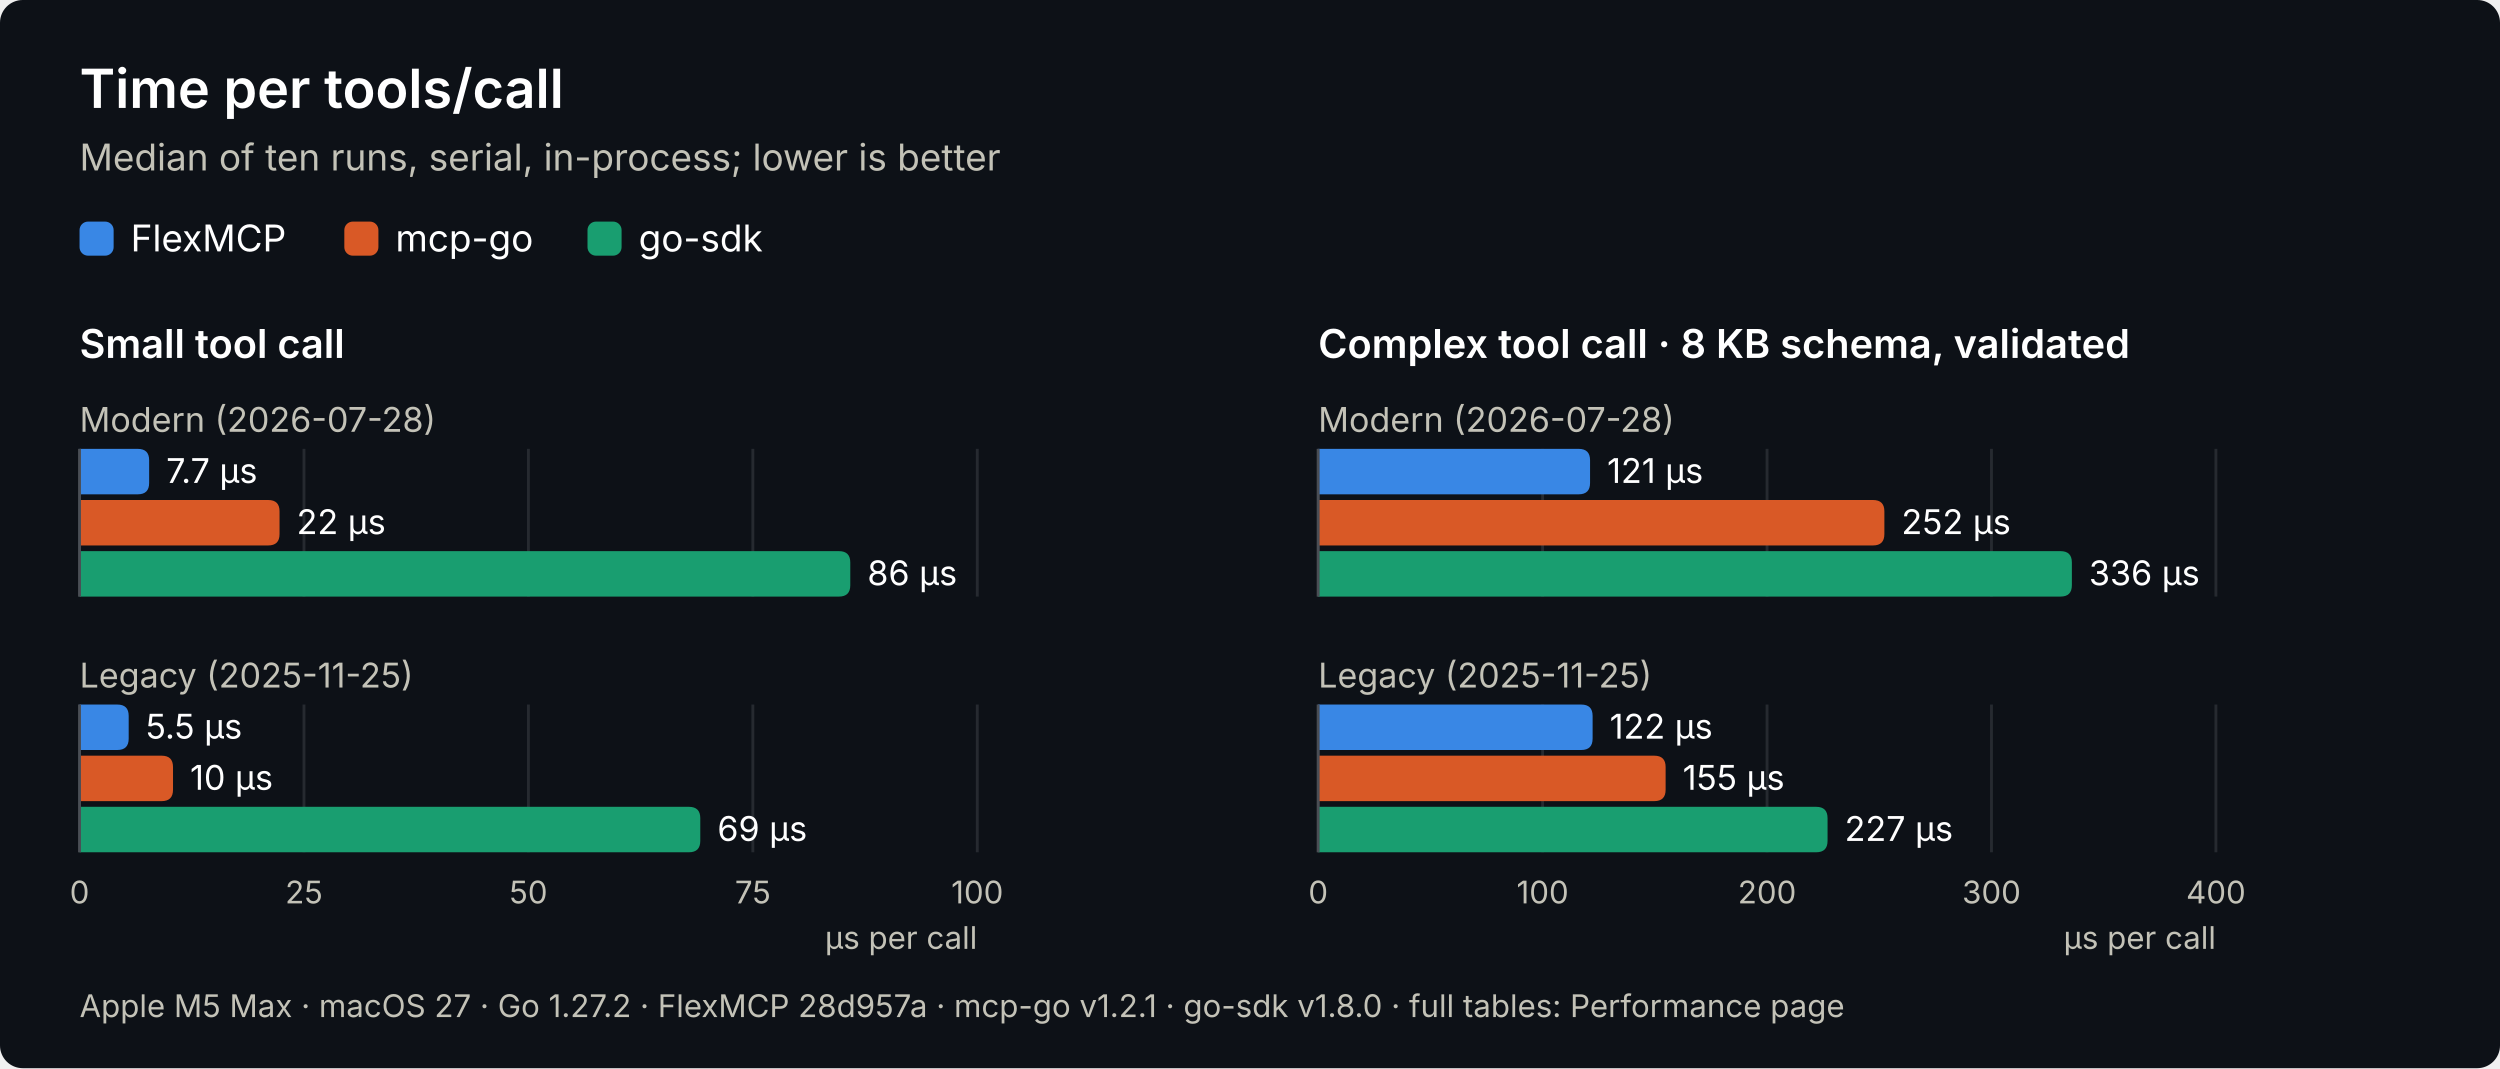
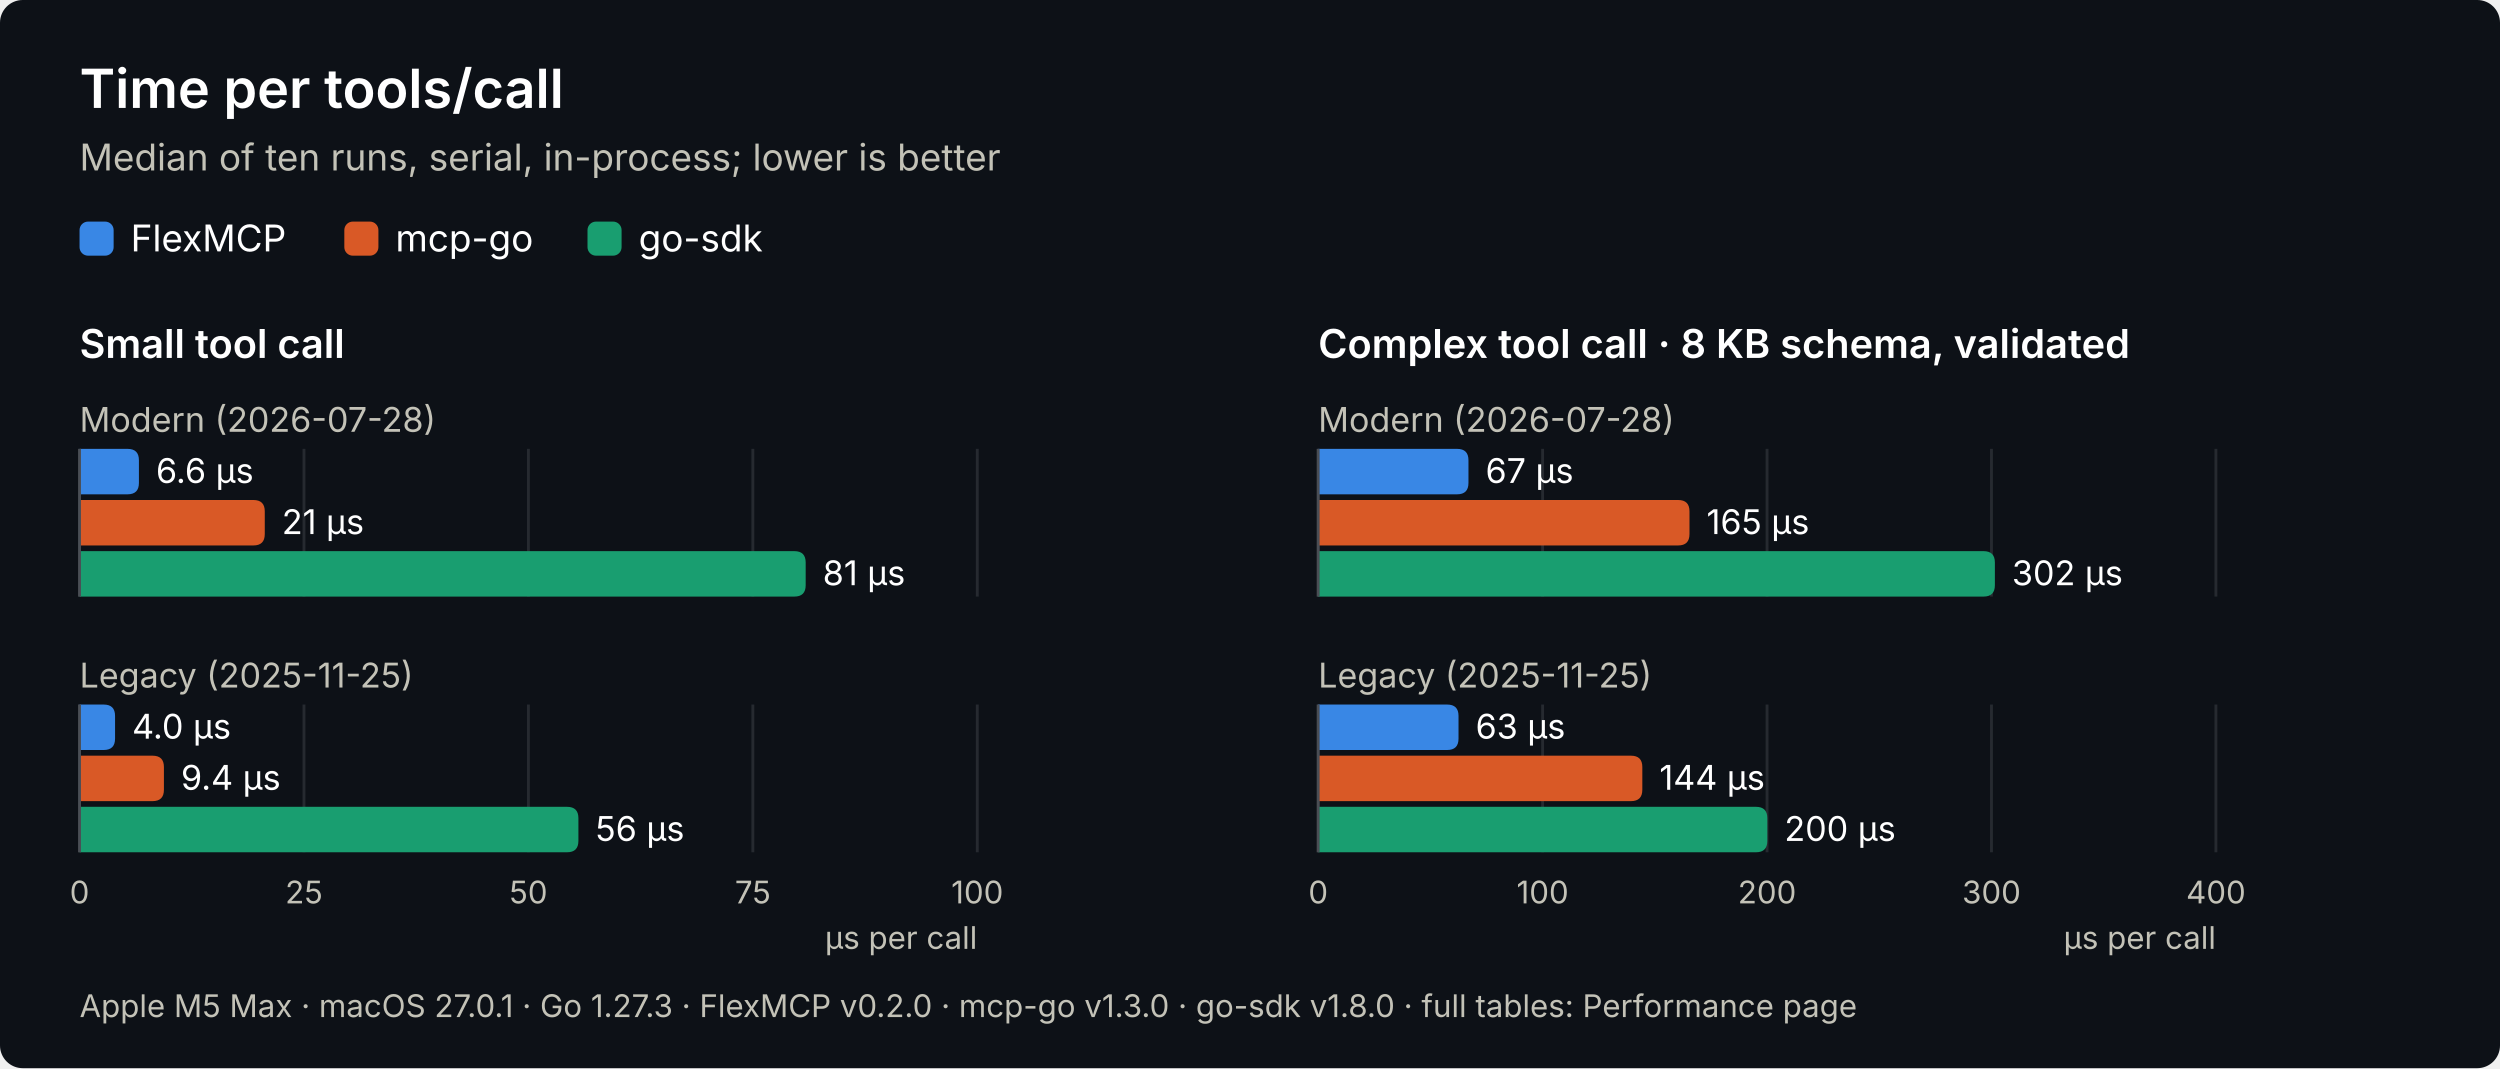
<svg xmlns="http://www.w3.org/2000/svg" width="880" height="376" viewBox="0 0 880 376" role="img" aria-labelledby="title desc">
  <style>text{font-family:-apple-system, BlinkMacSystemFont, "Segoe UI", system-ui, sans-serif} .t{fill:#ffffff} .m{fill:#c3c2b7}</style>
  <rect width="100%" height="100%" fill="#0d1117" rx="8" />
  <text class="t" x="28" y="38" font-size="19" font-weight="600">Time per tools/call</text>
  <text class="m" x="28" y="60" font-size="13">Median of ten runs, serial, in-process; lower is better</text>
  <rect x="28" y="78" width="12" height="12" rx="3" fill="#3987e5" />
  <text class="t" x="46" y="88.5" font-size="13">FlexMCP</text>
  <rect x="121.2" y="78" width="12" height="12" rx="3" fill="#d95926" />
  <text class="t" x="139.2" y="88.5" font-size="13">mcp-go</text>
  <rect x="206.8" y="78" width="12" height="12" rx="3" fill="#199e70" />
  <text class="t" x="224.8" y="88.5" font-size="13">go-sdk</text>
  <text class="t" x="28" y="126" font-size="14" font-weight="600">Small tool call</text>
  <line x1="28.0" y1="158" x2="28.0" y2="210" stroke="#262a30" stroke-width="1" />
  <line x1="28.0" y1="248" x2="28.0" y2="300" stroke="#262a30" stroke-width="1" />
  <text class="m" x="28.0" y="318" font-size="11" text-anchor="middle">0</text>
  <line x1="107.0" y1="158" x2="107.0" y2="210" stroke="#262a30" stroke-width="1" />
  <line x1="107.0" y1="248" x2="107.0" y2="300" stroke="#262a30" stroke-width="1" />
  <text class="m" x="107.0" y="318" font-size="11" text-anchor="middle">25</text>
  <line x1="186.0" y1="158" x2="186.0" y2="210" stroke="#262a30" stroke-width="1" />
  <line x1="186.0" y1="248" x2="186.0" y2="300" stroke="#262a30" stroke-width="1" />
  <text class="m" x="186.0" y="318" font-size="11" text-anchor="middle">50</text>
  <line x1="265.0" y1="158" x2="265.0" y2="210" stroke="#262a30" stroke-width="1" />
  <line x1="265.0" y1="248" x2="265.0" y2="300" stroke="#262a30" stroke-width="1" />
  <text class="m" x="265.0" y="318" font-size="11" text-anchor="middle">75</text>
  <line x1="344.0" y1="158" x2="344.0" y2="210" stroke="#262a30" stroke-width="1" />
  <line x1="344.0" y1="248" x2="344.0" y2="300" stroke="#262a30" stroke-width="1" />
  <text class="m" x="344.0" y="318" font-size="11" text-anchor="middle">100</text>
  <text class="m" x="344" y="334" font-size="11" text-anchor="end">µs per call</text>
  <text class="m" x="28" y="152" font-size="12">Modern (2026-07-28)</text>
-   <path d="M28.0 158.0H48.5Q52.5 158.0 52.5 162.0V170.0Q52.5 174.0 48.5 174.0H28.0Z" fill="#3987e5" />
-   <text class="t" x="58.5" y="170" font-size="12">7.7 µs</text>
-   <path d="M28.0 176.0H94.4Q98.4 176.0 98.4 180.0V188.0Q98.4 192.0 94.4 192.0H28.0Z" fill="#d95926" />
-   <text class="t" x="104.4" y="188" font-size="12">22 µs</text>
-   <path d="M28.0 194.0H295.3Q299.3 194.0 299.3 198.0V206.0Q299.3 210.0 295.3 210.0H28.0Z" fill="#199e70" />
-   <text class="t" x="305.3" y="206" font-size="12">86 µs</text>
+   <path d="M28.0 158.0H44.9Q48.9 158.0 48.9 162.0V170.0Q48.9 174.0 44.9 174.0H28.0Z" fill="#3987e5" />
+   <text class="t" x="54.9" y="170" font-size="12">6.6 µs</text>
+   <path d="M28.0 176.0H89.2Q93.2 176.0 93.2 180.0V188.0Q93.2 192.0 89.2 192.0H28.0Z" fill="#d95926" />
+   <text class="t" x="99.2" y="188" font-size="12">21 µs</text>
+   <path d="M28.0 194.0H279.6Q283.6 194.0 283.6 198.0V206.0Q283.6 210.0 279.6 210.0H28.0Z" fill="#199e70" />
+   <text class="t" x="289.6" y="206" font-size="12">81 µs</text>
  <text class="m" x="28" y="242" font-size="12">Legacy (2025-11-25)</text>
-   <path d="M28.0 248.0H41.3Q45.3 248.0 45.3 252.0V260.0Q45.3 264.0 41.3 264.0H28.0Z" fill="#3987e5" />
-   <text class="t" x="51.3" y="260" font-size="12">5.5 µs</text>
-   <path d="M28.0 266.0H56.9Q60.9 266.0 60.9 270.0V278.0Q60.9 282.0 56.9 282.0H28.0Z" fill="#d95926" />
-   <text class="t" x="66.9" y="278" font-size="12">10 µs</text>
-   <path d="M28.0 284.0H242.5Q246.5 284.0 246.5 288.0V296.0Q246.5 300.0 242.5 300.0H28.0Z" fill="#199e70" />
-   <text class="t" x="252.5" y="296" font-size="12">69 µs</text>
+   <path d="M28.0 248.0H36.5Q40.5 248.0 40.5 252.0V260.0Q40.5 264.0 36.5 264.0H28.0Z" fill="#3987e5" />
+   <text class="t" x="46.5" y="260" font-size="12">4.0 µs</text>
+   <path d="M28.0 266.0H53.7Q57.7 266.0 57.7 270.0V278.0Q57.7 282.0 53.7 282.0H28.0Z" fill="#d95926" />
+   <text class="t" x="63.7" y="278" font-size="12">9.4 µs</text>
+   <path d="M28.0 284.0H199.6Q203.6 284.0 203.6 288.0V296.0Q203.6 300.0 199.6 300.0H28.0Z" fill="#199e70" />
+   <text class="t" x="209.6" y="296" font-size="12">56 µs</text>
  <line x1="28" y1="158" x2="28" y2="210" stroke="#4a4e55" stroke-width="1" />
  <line x1="28" y1="248" x2="28" y2="300" stroke="#4a4e55" stroke-width="1" />
  <text class="t" x="464" y="126" font-size="14" font-weight="600">Complex tool call · 8 KB schema, validated</text>
  <line x1="464.0" y1="158" x2="464.0" y2="210" stroke="#262a30" stroke-width="1" />
  <line x1="464.0" y1="248" x2="464.0" y2="300" stroke="#262a30" stroke-width="1" />
  <text class="m" x="464.0" y="318" font-size="11" text-anchor="middle">0</text>
  <line x1="543.0" y1="158" x2="543.0" y2="210" stroke="#262a30" stroke-width="1" />
  <line x1="543.0" y1="248" x2="543.0" y2="300" stroke="#262a30" stroke-width="1" />
  <text class="m" x="543.0" y="318" font-size="11" text-anchor="middle">100</text>
  <line x1="622.0" y1="158" x2="622.0" y2="210" stroke="#262a30" stroke-width="1" />
  <line x1="622.0" y1="248" x2="622.0" y2="300" stroke="#262a30" stroke-width="1" />
  <text class="m" x="622.0" y="318" font-size="11" text-anchor="middle">200</text>
  <line x1="701.0" y1="158" x2="701.0" y2="210" stroke="#262a30" stroke-width="1" />
  <line x1="701.0" y1="248" x2="701.0" y2="300" stroke="#262a30" stroke-width="1" />
  <text class="m" x="701.0" y="318" font-size="11" text-anchor="middle">300</text>
  <line x1="780.0" y1="158" x2="780.0" y2="210" stroke="#262a30" stroke-width="1" />
  <line x1="780.0" y1="248" x2="780.0" y2="300" stroke="#262a30" stroke-width="1" />
  <text class="m" x="780.0" y="318" font-size="11" text-anchor="middle">400</text>
  <text class="m" x="780" y="334" font-size="11" text-anchor="end">µs per call</text>
  <text class="m" x="464" y="152" font-size="12">Modern (2026-07-28)</text>
-   <path d="M464.0 158.0H555.7Q559.7 158.0 559.7 162.0V170.0Q559.7 174.0 555.7 174.0H464.0Z" fill="#3987e5" />
-   <text class="t" x="565.7" y="170" font-size="12">121 µs</text>
-   <path d="M464.0 176.0H659.3Q663.3 176.0 663.3 180.0V188.0Q663.3 192.0 659.3 192.0H464.0Z" fill="#d95926" />
-   <text class="t" x="669.3" y="188" font-size="12">252 µs</text>
-   <path d="M464.0 194.0H725.3Q729.3 194.0 729.3 198.0V206.0Q729.3 210.0 725.3 210.0H464.0Z" fill="#199e70" />
-   <text class="t" x="735.3" y="206" font-size="12">336 µs</text>
+   <path d="M464.0 158.0H512.9Q516.9 158.0 516.9 162.0V170.0Q516.9 174.0 512.9 174.0H464.0Z" fill="#3987e5" />
+   <text class="t" x="522.9" y="170" font-size="12">67 µs</text>
+   <path d="M464.0 176.0H590.7Q594.7 176.0 594.7 180.0V188.0Q594.7 192.0 590.7 192.0H464.0Z" fill="#d95926" />
+   <text class="t" x="600.7" y="188" font-size="12">165 µs</text>
+   <path d="M464.0 194.0H698.2Q702.2 194.0 702.2 198.0V206.0Q702.2 210.0 698.2 210.0H464.0Z" fill="#199e70" />
+   <text class="t" x="708.2" y="206" font-size="12">302 µs</text>
  <text class="m" x="464" y="242" font-size="12">Legacy (2025-11-25)</text>
-   <path d="M464.0 248.0H556.6Q560.6 248.0 560.6 252.0V260.0Q560.6 264.0 556.6 264.0H464.0Z" fill="#3987e5" />
-   <text class="t" x="566.6" y="260" font-size="12">122 µs</text>
-   <path d="M464.0 266.0H582.3Q586.3 266.0 586.3 270.0V278.0Q586.3 282.0 582.3 282.0H464.0Z" fill="#d95926" />
-   <text class="t" x="592.3" y="278" font-size="12">155 µs</text>
-   <path d="M464.0 284.0H639.3Q643.3 284.0 643.3 288.0V296.0Q643.3 300.0 639.3 300.0H464.0Z" fill="#199e70" />
-   <text class="t" x="649.3" y="296" font-size="12">227 µs</text>
+   <path d="M464.0 248.0H509.4Q513.4 248.0 513.4 252.0V260.0Q513.4 264.0 509.4 264.0H464.0Z" fill="#3987e5" />
+   <text class="t" x="519.4" y="260" font-size="12">63 µs</text>
+   <path d="M464.0 266.0H574.1Q578.1 266.0 578.1 270.0V278.0Q578.1 282.0 574.1 282.0H464.0Z" fill="#d95926" />
+   <text class="t" x="584.1" y="278" font-size="12">144 µs</text>
+   <path d="M464.0 284.0H618.1Q622.1 284.0 622.1 288.0V296.0Q622.1 300.0 618.1 300.0H464.0Z" fill="#199e70" />
+   <text class="t" x="628.1" y="296" font-size="12">200 µs</text>
  <line x1="464" y1="158" x2="464" y2="210" stroke="#4a4e55" stroke-width="1" />
  <line x1="464" y1="248" x2="464" y2="300" stroke="#4a4e55" stroke-width="1" />
-   <text class="m" x="28" y="358" font-size="11">Apple M5 Max · macOS 27 · Go 1.27.2 · FlexMCP 28d957a · mcp-go v1.2.1 · go-sdk v1.8.0 · full tables: Performance page</text>
+   <text class="m" x="28" y="358" font-size="11">Apple M5 Max · macOS 27.0.1 · Go 1.27.3 · FlexMCP v0.2.0 · mcp-go v1.3.0 · go-sdk v1.8.0 · full tables: Performance page</text>
</svg>
